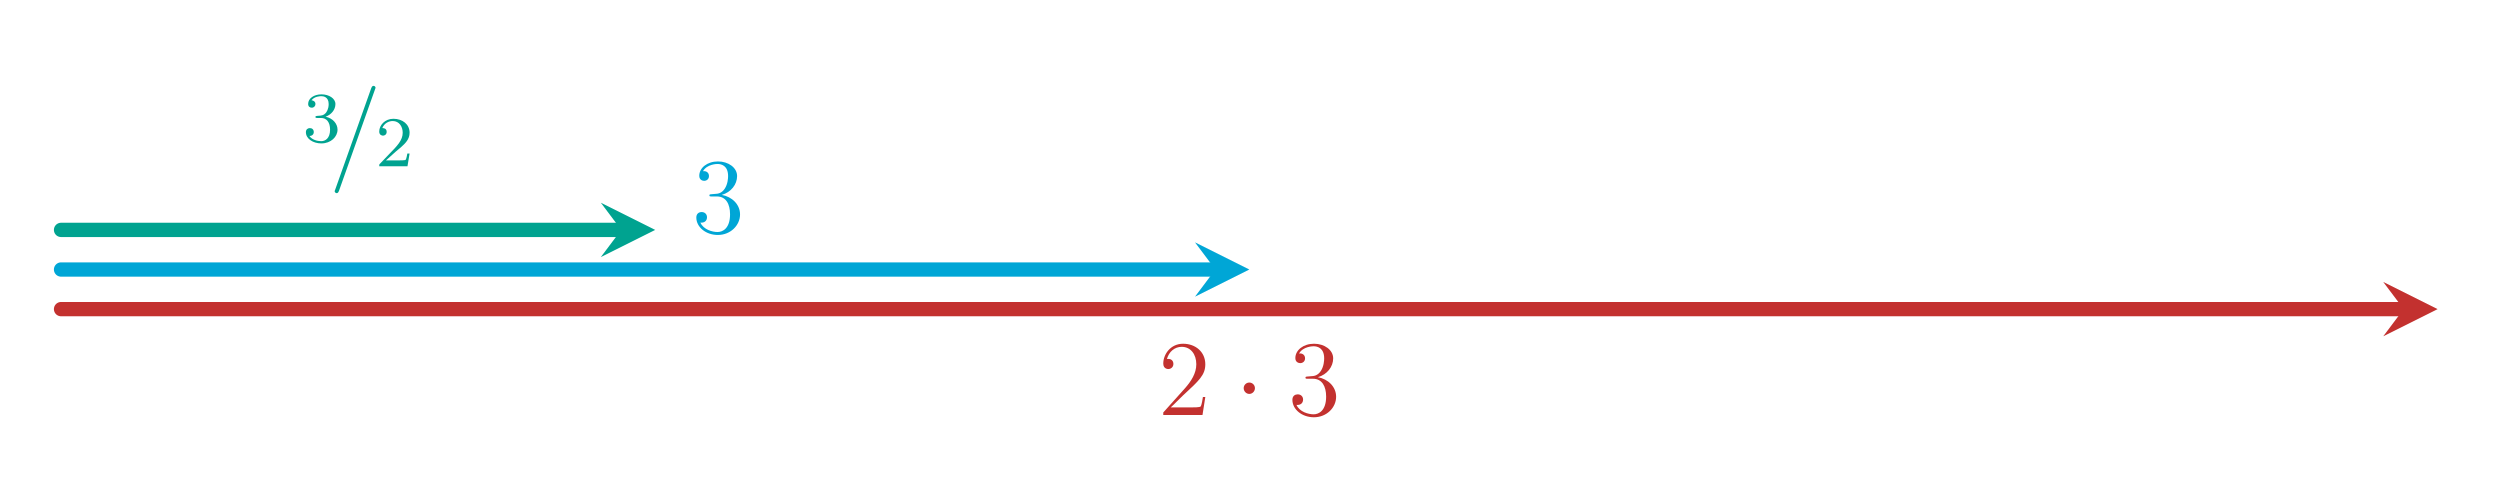
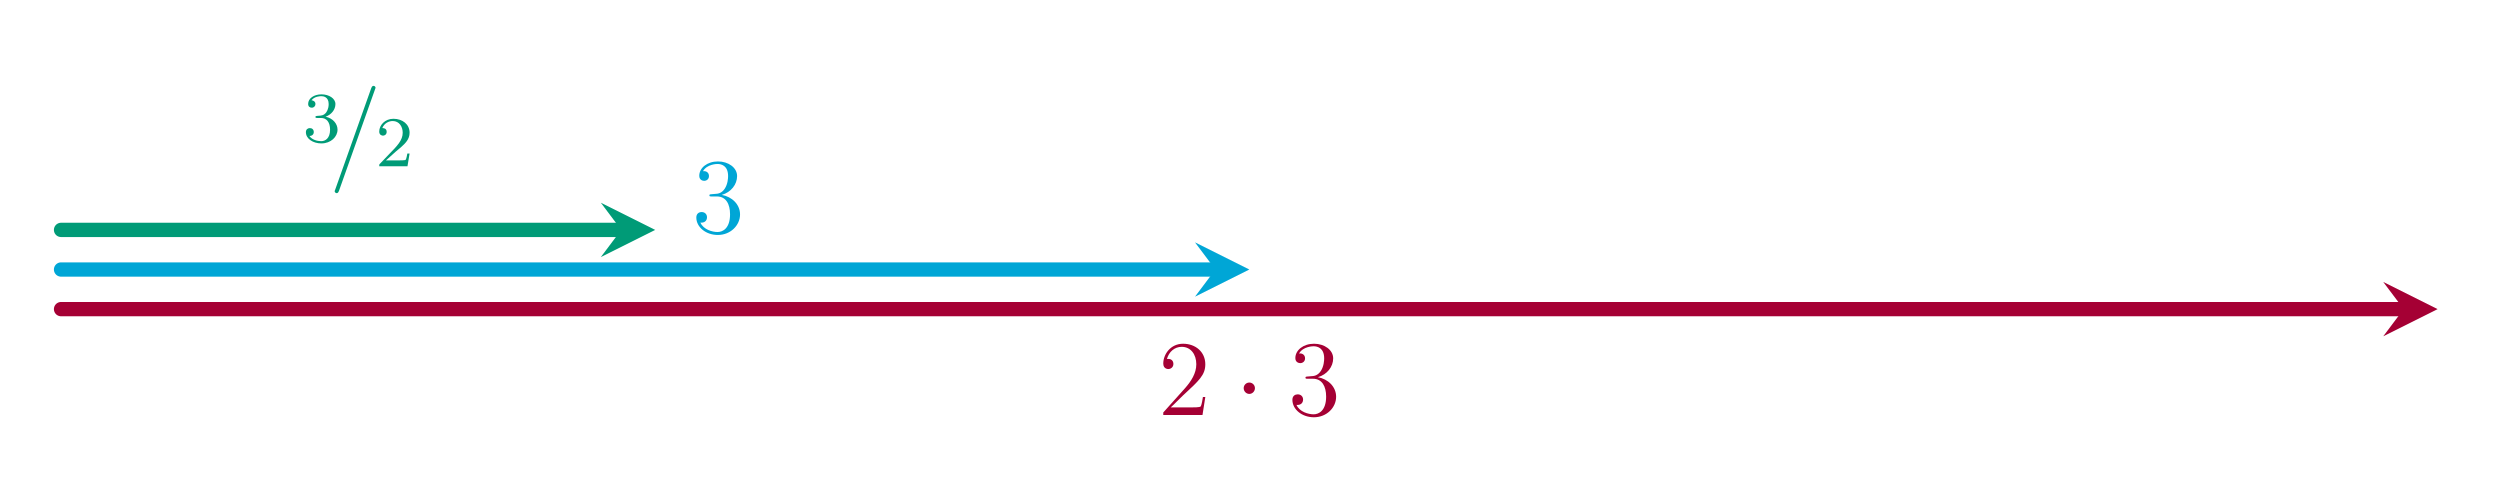
<svg xmlns="http://www.w3.org/2000/svg" xmlns:xlink="http://www.w3.org/1999/xlink" width="277.845pt" height="55.833pt" viewBox="0 0 277.845 55.833" version="1.2">
  <defs>
    <g>
      <symbol overflow="visible" id="glyph0-0">
        <path style="stroke:none;" d="" />
      </symbol>
      <symbol overflow="visible" id="glyph0-1">
        <path style="stroke:none;" d="M 2.188 -4.281 C 1.984 -4.266 1.938 -4.25 1.938 -4.156 C 1.938 -4.031 2 -4.031 2.219 -4.031 L 2.766 -4.031 C 3.781 -4.031 4.234 -3.188 4.234 -2.047 C 4.234 -0.484 3.422 -0.078 2.844 -0.078 C 2.266 -0.078 1.281 -0.344 0.938 -1.125 C 1.328 -1.078 1.672 -1.281 1.672 -1.719 C 1.672 -2.062 1.422 -2.297 1.078 -2.297 C 0.797 -2.297 0.484 -2.141 0.484 -1.688 C 0.484 -0.625 1.547 0.25 2.875 0.25 C 4.297 0.25 5.344 -0.828 5.344 -2.031 C 5.344 -3.141 4.453 -4 3.312 -4.203 C 4.344 -4.5 5.016 -5.359 5.016 -6.297 C 5.016 -7.234 4.047 -7.922 2.891 -7.922 C 1.688 -7.922 0.812 -7.203 0.812 -6.328 C 0.812 -5.859 1.188 -5.766 1.359 -5.766 C 1.609 -5.766 1.891 -5.938 1.891 -6.297 C 1.891 -6.672 1.609 -6.844 1.344 -6.844 C 1.281 -6.844 1.25 -6.844 1.219 -6.828 C 1.672 -7.641 2.797 -7.641 2.844 -7.641 C 3.25 -7.641 4.016 -7.469 4.016 -6.297 C 4.016 -6.062 3.984 -5.406 3.641 -4.891 C 3.281 -4.359 2.875 -4.328 2.547 -4.312 Z M 2.188 -4.281 " />
      </symbol>
      <symbol overflow="visible" id="glyph0-2">
        <path style="stroke:none;" d="M 5.25 -2 L 4.984 -2 C 4.953 -1.797 4.859 -1.141 4.734 -0.953 C 4.656 -0.844 3.969 -0.844 3.609 -0.844 L 1.406 -0.844 C 1.734 -1.125 2.453 -1.891 2.766 -2.172 C 4.578 -3.844 5.25 -4.453 5.25 -5.641 C 5.25 -7.016 4.156 -7.922 2.781 -7.922 C 1.391 -7.922 0.578 -6.75 0.578 -5.719 C 0.578 -5.109 1.109 -5.109 1.141 -5.109 C 1.391 -5.109 1.703 -5.297 1.703 -5.672 C 1.703 -6.016 1.484 -6.234 1.141 -6.234 C 1.031 -6.234 1.016 -6.234 0.984 -6.219 C 1.203 -7.031 1.844 -7.578 2.625 -7.578 C 3.641 -7.578 4.25 -6.734 4.25 -5.641 C 4.25 -4.625 3.672 -3.75 3 -2.984 L 0.578 -0.281 L 0.578 0 L 4.938 0 Z M 5.25 -2 " />
      </symbol>
      <symbol overflow="visible" id="glyph1-0">
        <path style="stroke:none;" d="" />
      </symbol>
      <symbol overflow="visible" id="glyph1-1">
        <path style="stroke:none;" d="M 2.016 -2.656 C 2.641 -2.656 3.031 -2.188 3.031 -1.359 C 3.031 -0.359 2.469 -0.078 2.047 -0.078 C 1.609 -0.078 1.016 -0.234 0.734 -0.656 C 1.031 -0.656 1.219 -0.828 1.219 -1.094 C 1.219 -1.359 1.047 -1.531 0.781 -1.531 C 0.578 -1.531 0.344 -1.406 0.344 -1.078 C 0.344 -0.328 1.156 0.172 2.062 0.172 C 3.125 0.172 3.859 -0.562 3.859 -1.359 C 3.859 -2.016 3.344 -2.625 2.531 -2.797 C 3.156 -3.016 3.625 -3.562 3.625 -4.203 C 3.625 -4.828 2.906 -5.281 2.078 -5.281 C 1.234 -5.281 0.594 -4.828 0.594 -4.219 C 0.594 -3.922 0.781 -3.797 1 -3.797 C 1.234 -3.797 1.406 -3.984 1.406 -4.203 C 1.406 -4.5 1.141 -4.609 0.969 -4.625 C 1.297 -5.062 1.922 -5.078 2.062 -5.078 C 2.266 -5.078 2.875 -5.016 2.875 -4.203 C 2.875 -3.641 2.641 -3.312 2.531 -3.188 C 2.297 -2.938 2.109 -2.922 1.625 -2.891 C 1.469 -2.875 1.406 -2.875 1.406 -2.766 C 1.406 -2.656 1.484 -2.656 1.609 -2.656 Z M 2.016 -2.656 " />
      </symbol>
      <symbol overflow="visible" id="glyph1-2">
        <path style="stroke:none;" d="M 2.25 -1.625 C 2.375 -1.734 2.703 -2 2.828 -2.109 C 3.328 -2.562 3.797 -3 3.797 -3.734 C 3.797 -4.672 3 -5.281 2 -5.281 C 1.047 -5.281 0.422 -4.562 0.422 -3.859 C 0.422 -3.469 0.734 -3.406 0.844 -3.406 C 1.016 -3.406 1.25 -3.531 1.25 -3.828 C 1.25 -4.25 0.859 -4.25 0.766 -4.25 C 1 -4.828 1.531 -5.031 1.922 -5.031 C 2.656 -5.031 3.031 -4.391 3.031 -3.734 C 3.031 -2.906 2.453 -2.297 1.516 -1.344 L 0.516 -0.297 C 0.422 -0.219 0.422 -0.203 0.422 0 L 3.562 0 L 3.797 -1.422 L 3.547 -1.422 C 3.516 -1.266 3.453 -0.859 3.359 -0.719 C 3.312 -0.656 2.719 -0.656 2.578 -0.656 L 1.172 -0.656 Z M 2.25 -1.625 " />
      </symbol>
      <symbol overflow="visible" id="glyph2-0">
        <path style="stroke:none;" d="" />
      </symbol>
      <symbol overflow="visible" id="glyph2-1">
        <path style="stroke:none;" d="M 5.109 -8.5 C 5.109 -8.516 5.188 -8.688 5.188 -8.719 C 5.188 -8.859 5.062 -8.938 4.969 -8.938 C 4.906 -8.938 4.797 -8.938 4.703 -8.672 L 0.719 2.547 C 0.719 2.547 0.641 2.734 0.641 2.75 C 0.641 2.891 0.766 2.984 0.859 2.984 C 0.938 2.984 1.031 2.969 1.125 2.719 Z M 5.109 -8.5 " />
      </symbol>
      <symbol overflow="visible" id="glyph3-0">
        <path style="stroke:none;" d="" />
      </symbol>
      <symbol overflow="visible" id="glyph3-1">
        <path style="stroke:none;" d="M 2.281 -2.984 C 2.281 -3.328 2 -3.609 1.656 -3.609 C 1.312 -3.609 1.031 -3.328 1.031 -2.984 C 1.031 -2.641 1.312 -2.344 1.656 -2.344 C 2 -2.344 2.281 -2.641 2.281 -2.984 Z M 2.281 -2.984 " />
      </symbol>
    </g>
  </defs>
  <g id="surface1">
    <path style="fill:none;stroke-width:1.594;stroke-linecap:round;stroke-linejoin:miter;stroke:rgb(0%,65.099%,83.922%);stroke-opacity:1;stroke-miterlimit:10;" d="M 97.135 8.829 L 225.808 8.829 " transform="matrix(0.997018,0,0,-0.997018,-90.0606,38.75608)" />
    <path style=" stroke:none;fill-rule:nonzero;fill:rgb(0%,65.099%,83.922%);fill-opacity:1;" d="M 138.848 29.953 L 132.809 26.934 L 135.074 29.953 L 132.809 32.973 " />
    <g style="fill:rgb(0%,65.099%,83.922%);fill-opacity:1;">
      <use xlink:href="#glyph0-1" x="76.903" y="25.864" />
    </g>
-     <path style="fill:none;stroke-width:1.594;stroke-linecap:round;stroke-linejoin:miter;stroke:rgb(0%,63.921%,56.47%);stroke-opacity:1;stroke-miterlimit:10;" d="M 97.135 13.245 L 159.579 13.245 " transform="matrix(0.997018,0,0,-0.997018,-90.0606,38.75608)" />
-     <path style=" stroke:none;fill-rule:nonzero;fill:rgb(0%,63.921%,56.47%);fill-opacity:1;" d="M 72.816 25.551 L 66.777 22.531 L 69.043 25.551 L 66.777 28.57 " />
-     <g style="fill:rgb(0%,63.921%,56.47%);fill-opacity:1;">
+     <path style="fill:none;stroke-width:1.594;stroke-linecap:round;stroke-linejoin:miter;stroke:rgb(0%,60.782%,46.666%);stroke-opacity:1;stroke-miterlimit:10;" d="M 97.135 13.245 L 159.579 13.245 " transform="matrix(0.997018,0,0,-0.997018,-90.0606,38.75608)" />
+     <path style=" stroke:none;fill-rule:nonzero;fill:rgb(0%,60.782%,46.666%);fill-opacity:1;" d="M 72.816 25.551 L 66.777 22.531 L 69.043 25.551 L 66.777 28.57 " />
+     <g style="fill:rgb(0%,60.782%,46.666%);fill-opacity:1;">
      <use xlink:href="#glyph1-1" x="33.653" y="15.767" />
    </g>
-     <g style="fill:rgb(0%,63.921%,56.47%);fill-opacity:1;">
+     <g style="fill:rgb(0%,60.782%,46.666%);fill-opacity:1;">
      <use xlink:href="#glyph2-1" x="36.551" y="18.482" />
    </g>
-     <g style="fill:rgb(0%,63.921%,56.47%);fill-opacity:1;">
+     <g style="fill:rgb(0%,60.782%,46.666%);fill-opacity:1;">
      <use xlink:href="#glyph1-2" x="41.724" y="18.482" />
    </g>
-     <path style="fill:none;stroke-width:1.594;stroke-linecap:round;stroke-linejoin:miter;stroke:rgb(76.471%,19.217%,18.43%);stroke-opacity:1;stroke-miterlimit:10;" d="M 97.135 4.414 L 358.266 4.414 " transform="matrix(0.997018,0,0,-0.997018,-90.0606,38.75608)" />
-     <path style=" stroke:none;fill-rule:nonzero;fill:rgb(76.471%,19.217%,18.43%);fill-opacity:1;" d="M 270.91 34.355 L 264.871 31.336 L 267.137 34.355 L 264.871 37.375 " />
-     <g style="fill:rgb(76.471%,19.217%,18.43%);fill-opacity:1;">
+     <path style="fill:none;stroke-width:1.594;stroke-linecap:round;stroke-linejoin:miter;stroke:rgb(64.705%,0%,20.392%);stroke-opacity:1;stroke-miterlimit:10;" d="M 97.135 4.414 L 358.266 4.414 " transform="matrix(0.997018,0,0,-0.997018,-90.0606,38.75608)" />
+     <path style=" stroke:none;fill-rule:nonzero;fill:rgb(64.705%,0%,20.392%);fill-opacity:1;" d="M 270.91 34.355 L 264.871 31.336 L 267.137 34.355 L 264.871 37.375 " />
+     <g style="fill:rgb(64.705%,0%,20.392%);fill-opacity:1;">
      <use xlink:href="#glyph0-2" x="128.705" y="46.124" />
    </g>
-     <g style="fill:rgb(76.471%,19.217%,18.43%);fill-opacity:1;">
+     <g style="fill:rgb(64.705%,0%,20.392%);fill-opacity:1;">
      <use xlink:href="#glyph3-1" x="137.19" y="46.124" />
    </g>
-     <g style="fill:rgb(76.471%,19.217%,18.43%);fill-opacity:1;">
+     <g style="fill:rgb(64.705%,0%,20.392%);fill-opacity:1;">
      <use xlink:href="#glyph0-1" x="143.15" y="46.124" />
    </g>
  </g>
</svg>
